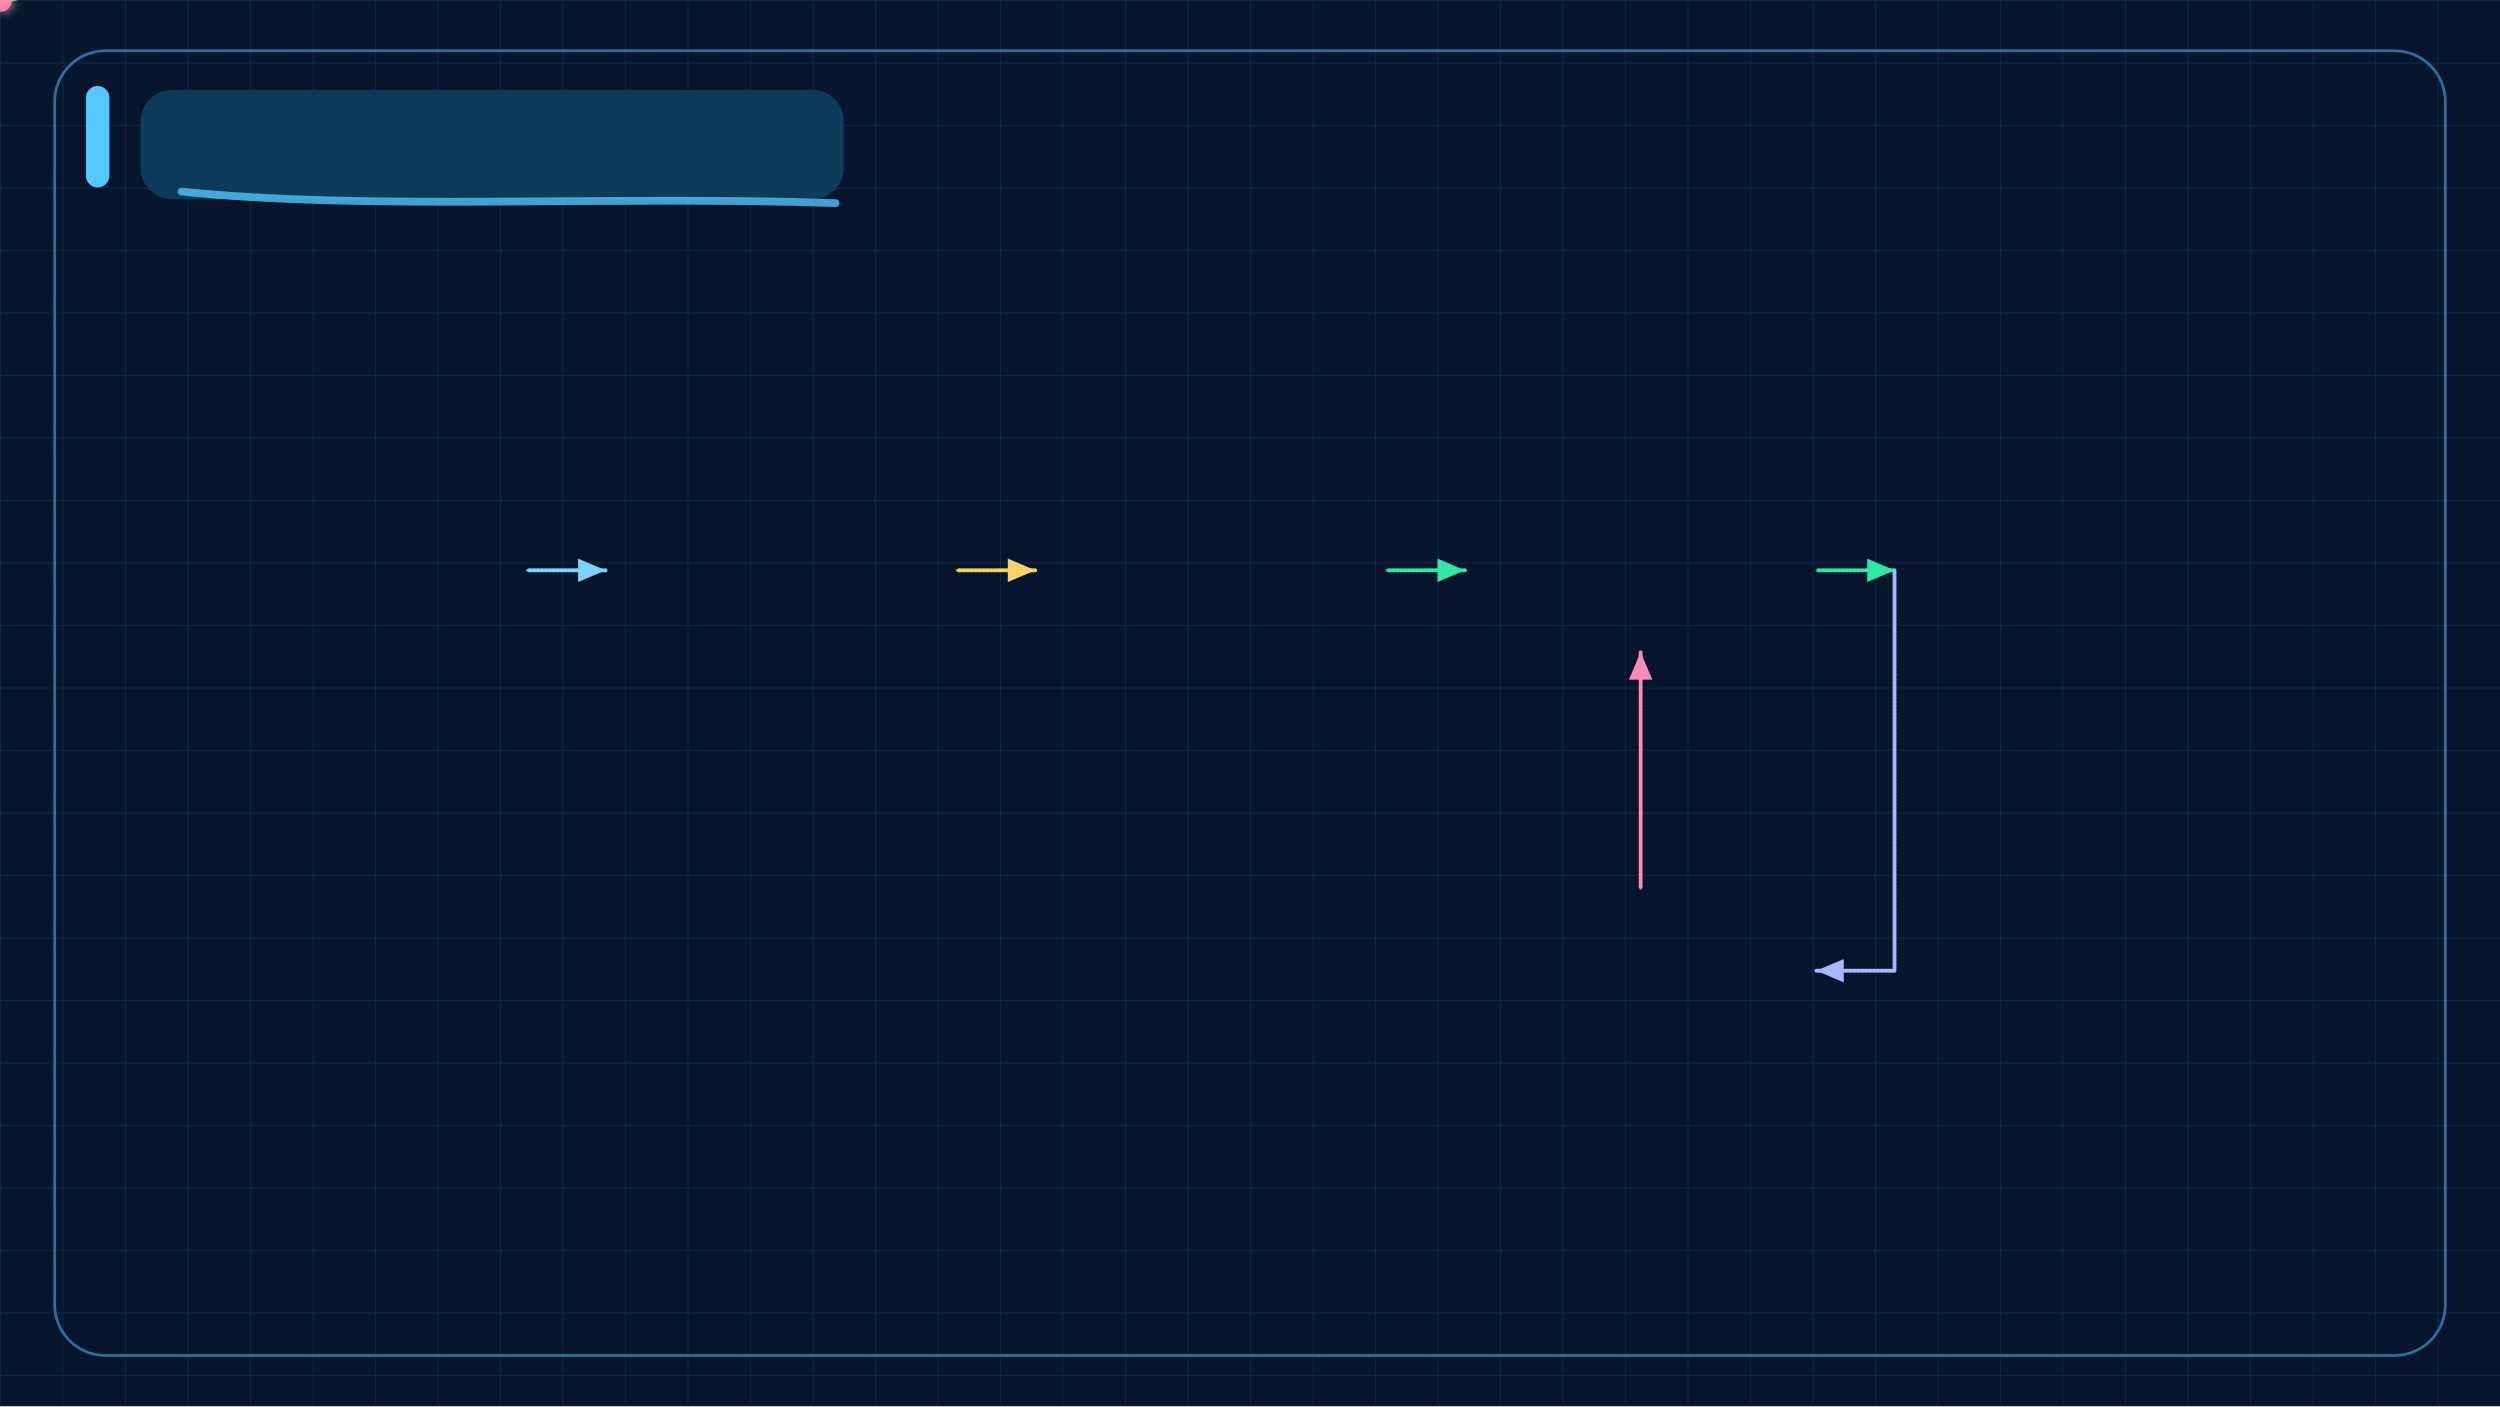
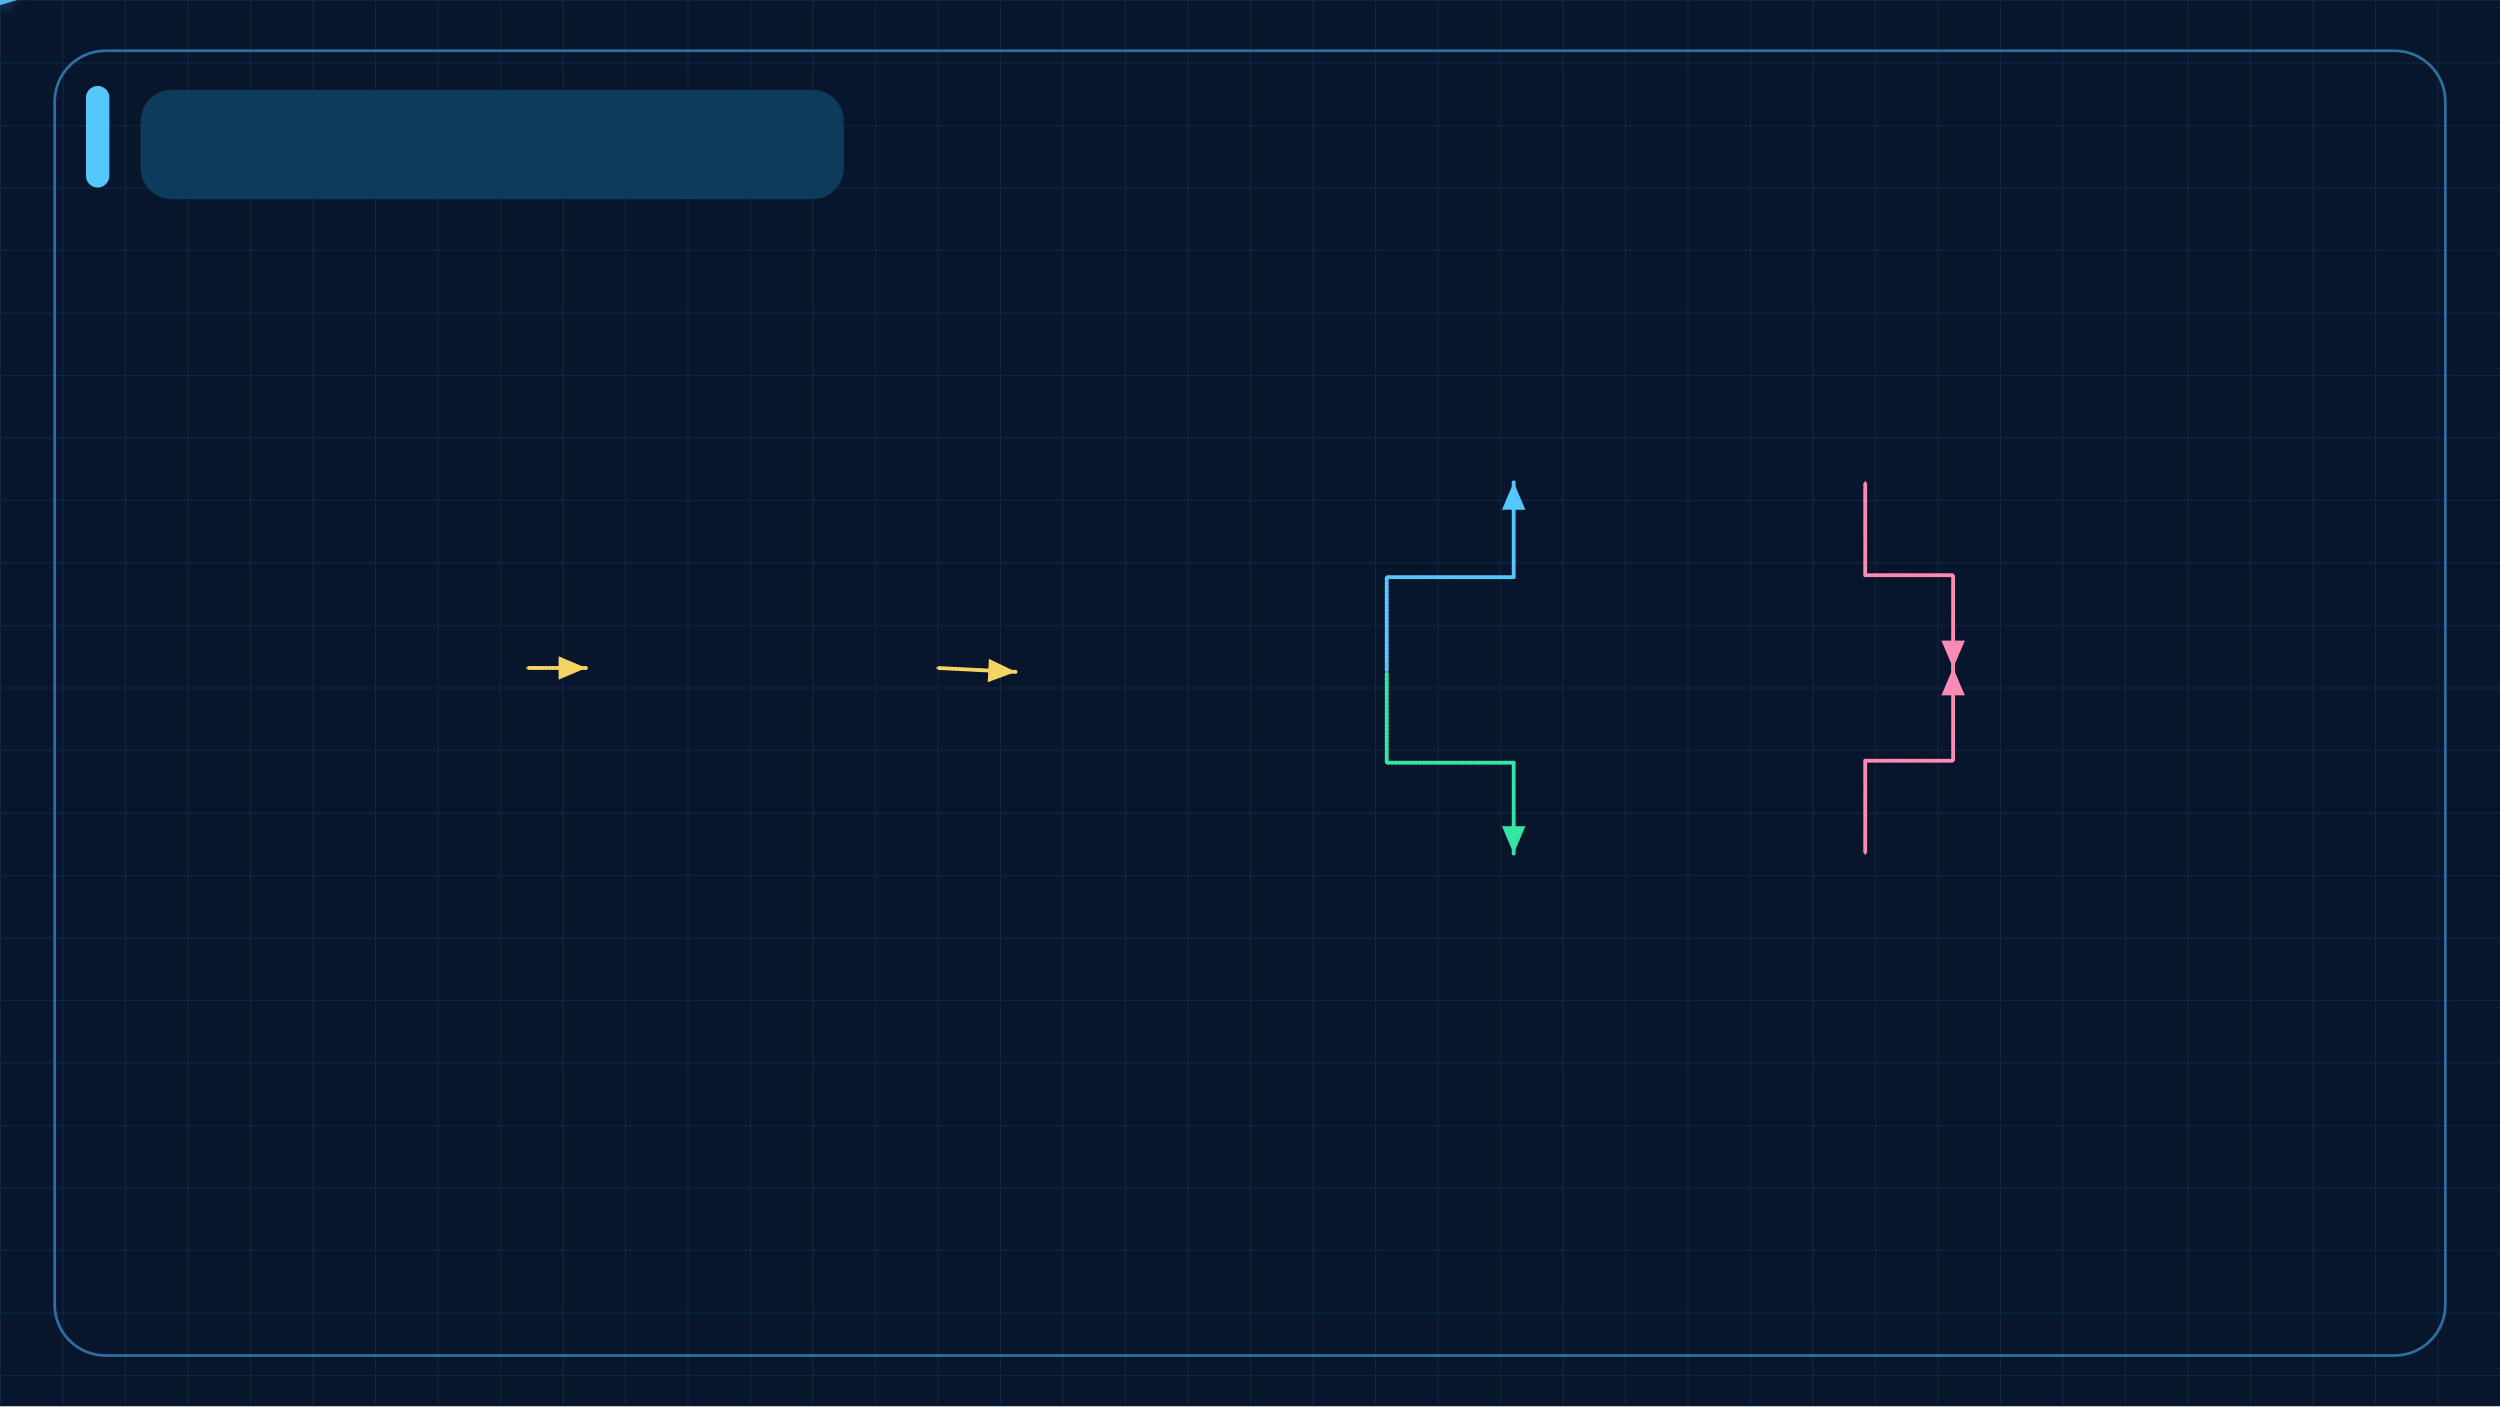
<svg xmlns="http://www.w3.org/2000/svg" width="1280" height="720" viewBox="0 0 1280 720" role="img" aria-labelledby="diagram-title diagram-desc" data-motion-profile="expressive" data-motion-sequence="step-stagger" data-motion-edge="dynamic-dash" data-motion-node="pop" data-motion-group="border-scan" data-motion-title="highlight-sweep" data-motion-reduced="subtle">
  <style>
  .title { font: 700 42px ui-sans-serif, system-ui, -apple-system, BlinkMacSystemFont, "Segoe UI", sans-serif; letter-spacing: 0; }
  .subtitle { font: 400 16px ui-sans-serif, system-ui, -apple-system, BlinkMacSystemFont, "Segoe UI", sans-serif; }
  .node-title { font: 700 18px ui-sans-serif, system-ui, -apple-system, BlinkMacSystemFont, "Segoe UI", sans-serif; }
  .node-caption { font: 400 13px ui-sans-serif, system-ui, -apple-system, BlinkMacSystemFont, "Segoe UI", sans-serif; opacity: 0.84; }
  .group-label { font: 700 14px ui-sans-serif, system-ui, -apple-system, BlinkMacSystemFont, "Segoe UI", sans-serif; text-transform: uppercase; letter-spacing: 0.08em; }
  .edge-label { font: 600 13px ui-sans-serif, system-ui, -apple-system, BlinkMacSystemFont, "Segoe UI", sans-serif; }
  .step-label { font: 700 12px ui-sans-serif, system-ui, -apple-system, BlinkMacSystemFont, "Segoe UI", sans-serif; }
  .edge-flow { stroke-linecap: round; }
  .edge-draw, .edge-base { stroke-linecap: round; stroke-linejoin: round; }
  .edge-particle { filter: url(#particle-glow); }
  .edge-arrow-particle { filter: url(#particle-glow); }
-   .semantic-icon { fill: none; vector-effect: non-scaling-stroke; }
+   .semantic-icon { vector-effect: non-scaling-stroke; }
+   .semantic-icon-breathe { transform-box: fill-box; transform-origin: center; animation: semanticIconBreathe 2.8s ease-in-out infinite; }
+   .icon-breathe-halo { pointer-events: none; filter: url(#particle-glow); }
  .node-glow, .node-burst { pointer-events: none; }
  #title-accent { transform-origin: 50px 70px; animation: titlePulse 4.8s ease-in-out infinite; }
  #title-highlight { transform-origin: 252px 74px; animation: titleSlide 5.6s ease-in-out infinite; }
  @keyframes titlePulse { 0%, 100% { opacity: 0.76; } 50% { opacity: 1; } }
  @keyframes titleSlide { 0%, 100% { transform: translateX(0); opacity: 0.9; } 50% { transform: translateX(8px); opacity: 1; } }
+   @keyframes semanticIconBreathe { 0%, 100% { transform: scale(0.96); opacity: 0.72; } 50% { transform: scale(1.08); opacity: 1; } }
  @media (prefers-reduced-motion: reduce) {
-     #title-accent, #title-highlight { animation: none; }
+     #title-accent, #title-highlight, .semantic-icon-breathe { animation: none; }
  }
</style>
  <rect width="100%" height="100%" fill="#07162c" />
  <defs>
    <filter id="soft-glow" x="-40%" y="-40%" width="180%" height="180%">
      <feGaussianBlur stdDeviation="5" result="blur" />
      <feMerge>
        <feMergeNode in="blur" />
        <feMergeNode in="SourceGraphic" />
      </feMerge>
    </filter>
    <filter id="particle-glow" x="-80%" y="-80%" width="260%" height="260%">
      <feGaussianBlur stdDeviation="2.6" result="blur" />
      <feMerge>
        <feMergeNode in="blur" />
        <feMergeNode in="SourceGraphic" />
      </feMerge>
    </filter>
    <pattern id="grid" width="32" height="32" patternUnits="userSpaceOnUse">
      <path d="M 32 0 L 0 0 0 32" fill="none" stroke="#12345c" stroke-width="1" />
    </pattern>
  </defs>
  <rect width="100%" height="100%" fill="url(#grid)" opacity="0.52" />
  <rect x="28" y="26" width="1224" height="668" rx="26" fill="none" stroke="#2f6f9f" stroke-width="1.4" opacity="1.00" />
  <rect id="title-accent" x="44" y="44" width="12" height="52" rx="6" fill="#55c7ff" />
  <rect id="title-highlight" x="72" y="46" width="360" height="56" rx="16" fill="#0d3b5c" />
-   <path class="title-handwrite" d="M 92 98 C 188 108, 310 100, 428 104" fill="none" stroke="#55c7ff" stroke-width="4" stroke-linecap="round" pathLength="1" stroke-dasharray="1" stroke-dashoffset="1" opacity="0.78">
-     <animate attributeName="stroke-dashoffset" values="1;0" dur="1.35s" begin="0.18s" fill="freeze" />
-     <animate attributeName="opacity" values="0;0.78;0.42" dur="2.40s" begin="0.18s" fill="freeze" />
-   </path>
  <rect class="title-sweep" x="72" y="46" width="0" height="56" rx="16" fill="#55c7ff" opacity="0.16">
    <animate attributeName="width" values="0;360;0" dur="3.20s" begin="0.34s" repeatCount="indefinite" />
    <animate attributeName="x" values="72;72;432" dur="3.20s" begin="0.34s" repeatCount="indefinite" />
  </rect>
  <text id="main-title" x="90" y="84" class="title" fill="#e6f7ff" opacity="0">
    <animate attributeName="opacity" values="0;1" dur="0.65s" begin="0.08s" fill="freeze" />
-   Cloud Deployment Blueprint
+   MCP Server Architecture
</text>
  <text x="74" y="126" class="subtitle" fill="#9cc7e8" opacity="0">
    <animate attributeName="opacity" values="0;1" dur="0.65s" begin="0.28s" fill="freeze" />
-   source code becomes a monitored service
+   client requests route through tools, resources, auth, and transport
</text>
-   <g id="group-build" class="group" opacity="0">
+   <g id="group-client-plane" class="group" opacity="0">
    <animate attributeName="opacity" values="0;1" dur="0.70s" begin="0.17s" fill="freeze" />
-     <rect x="60.0" y="185.0" width="690.0" height="190.0" rx="22" fill="#0b1d38" fill-opacity="0.34" stroke="#55c7ff" stroke-width="1.6" stroke-dasharray="9 8">
+     <rect x="60.0" y="225.0" width="450.0" height="195.0" rx="22" fill="#0b273c" fill-opacity="0.34" stroke="#7dd3fc" stroke-width="1.6" stroke-dasharray="9 8">
      <animate attributeName="stroke-dashoffset" values="0;-34" dur="5.60s" begin="0.17s" repeatCount="indefinite" />
    </rect>
-     <rect class="group-border-scan" x="60.0" y="185.0" width="690.0" height="190.0" rx="22" fill="none" stroke="#55c7ff" stroke-width="3.4" stroke-linecap="round" stroke-dasharray="105.6 616.0" opacity="0.72" filter="url(#soft-glow)">
-       <animate attributeName="stroke-dashoffset" values="0;-1760.0" dur="7.15s" begin="0.27s" repeatCount="indefinite" />
-     </rect>
-     <text x="78.0" y="215.0" class="group-label" fill="#9cc7e8">Build Plane</text>
-   </g>
-   <g id="group-run" class="group" opacity="0">
+     <rect class="group-border-scan" x="60.0" y="225.0" width="450.0" height="195.0" rx="22" fill="none" stroke="#7dd3fc" stroke-width="3.4" stroke-linecap="round" stroke-dasharray="80.0 451.5" opacity="0.72" filter="url(#soft-glow)">
+       <animate attributeName="stroke-dashoffset" values="0;-1290.0" dur="7.15s" begin="0.27s" repeatCount="indefinite" />
+     </rect>
+     <text x="78.0" y="255.0" class="group-label" fill="#9cc7e8">Client Plane</text>
+   </g>
+   <g id="group-server-plane" class="group" opacity="0">
    <animate attributeName="opacity" values="0;1" dur="0.70s" begin="0.29s" fill="freeze" />
-     <rect x="720.0" y="185.0" width="420.0" height="380.0" rx="22" fill="#101b45" fill-opacity="0.34" stroke="#a7b8ff" stroke-width="1.6" stroke-dasharray="9 8">
+     <rect x="490.0" y="140.0" width="655.0" height="365.0" rx="22" fill="#101b45" fill-opacity="0.34" stroke="#a7b8ff" stroke-width="1.6" stroke-dasharray="9 8">
      <animate attributeName="stroke-dashoffset" values="0;-34" dur="6.00s" begin="0.29s" repeatCount="indefinite" />
    </rect>
-     <rect class="group-border-scan" x="720.0" y="185.0" width="420.0" height="380.0" rx="22" fill="none" stroke="#a7b8ff" stroke-width="3.4" stroke-linecap="round" stroke-dasharray="96.0 560.0" opacity="0.72" filter="url(#soft-glow)">
-       <animate attributeName="stroke-dashoffset" values="0;-1600.0" dur="7.50s" begin="0.39s" repeatCount="indefinite" />
-     </rect>
-     <text x="738.0" y="215.0" class="group-label" fill="#9cc7e8">Runtime Plane</text>
+     <rect class="group-border-scan" x="490.0" y="140.0" width="655.0" height="365.0" rx="22" fill="none" stroke="#a7b8ff" stroke-width="3.4" stroke-linecap="round" stroke-dasharray="122.4 714.0" opacity="0.72" filter="url(#soft-glow)">
+       <animate attributeName="stroke-dashoffset" values="0;-2040.0" dur="7.50s" begin="0.39s" repeatCount="indefinite" />
+     </rect>
+     <text x="508.0" y="170.0" class="group-label" fill="#9cc7e8">Server Plane</text>
  </g>
  <defs>
    <marker id="arrow-1" markerWidth="10" markerHeight="10" refX="7" refY="3" orient="auto" markerUnits="strokeWidth">
-       <path d="M 0 0 L 7 3 L 0 6 z" fill="#7dd3fc" />
-     </marker>
-   </defs>
-   <g class="edge" data-role="source">
-     <path class="edge-base" d="M 270.0 292.0 L 310.0 292.0" fill="none" stroke="#7dd3fc" stroke-width="1.3" opacity="0.24" marker-end="url(#arrow-1)" />
-     <path class="edge-draw" d="M 270.0 292.0 L 310.0 292.0" fill="none" stroke="#7dd3fc" stroke-width="2.0" pathLength="1" stroke-dasharray="1" stroke-dashoffset="1" marker-end="url(#arrow-1)">
+       <path d="M 0 0 L 7 3 L 0 6 z" fill="#f6d365" />
+     </marker>
+   </defs>
+   <g class="edge" data-role="actor">
+     <path class="edge-base" d="M 270.0 342.0 L 300.0 342.0" fill="none" stroke="#f6d365" stroke-width="1.3" opacity="0.24" marker-end="url(#arrow-1)" />
+     <path class="edge-draw" d="M 270.0 342.0 L 300.0 342.0" fill="none" stroke="#f6d365" stroke-width="2.0" pathLength="1" stroke-dasharray="1" stroke-dashoffset="1" marker-end="url(#arrow-1)">
      <animate attributeName="stroke-dashoffset" values="1;0" dur="0.90s" begin="0.47s" fill="freeze" />
    </path>
-     <path class="edge-flow edge-flow-dynamic-dash" d="M 270.0 292.0 L 310.0 292.0" fill="none" stroke="#7dd3fc" stroke-width="1.4" stroke-dasharray="8 12" opacity="0.55">
+     <path class="edge-flow edge-flow-dynamic-dash" d="M 270.0 342.0 L 300.0 342.0" fill="none" stroke="#f6d365" stroke-width="1.4" stroke-dasharray="8 12" opacity="0.55">
      <animate attributeName="stroke-dashoffset" values="0;-54" dur="3.31s" begin="0.67s" repeatCount="indefinite" />
-       <animate attributeName="opacity" values="0.25;0.55;0.25" dur="3.31s" begin="0.67s" repeatCount="indefinite" />
-     </path>
-     <text x="290.0" y="278.0" class="edge-label" fill="#9cc7e8" opacity="0">
+       <animate attributeName="opacity" values="0.39;0.55;0.39" dur="3.31s" begin="0.67s" repeatCount="indefinite" />
+     </path>
+     <text x="285.0" y="328.0" class="edge-label" fill="#9cc7e8" opacity="0">
      <animate attributeName="opacity" values="0;1" dur="0.45s" begin="0.61s" fill="freeze" />
-     commit
+     request
  </text>
  </g>
  <defs>
    <marker id="arrow-2" markerWidth="10" markerHeight="10" refX="7" refY="3" orient="auto" markerUnits="strokeWidth">
      <path d="M 0 0 L 7 3 L 0 6 z" fill="#f6d365" />
    </marker>
  </defs>
  <g class="edge" data-role="tool">
-     <path class="edge-base" d="M 490.0 292.0 L 530.0 292.0" fill="none" stroke="#f6d365" stroke-width="1.3" opacity="0.24" marker-end="url(#arrow-2)" />
-     <path class="edge-draw" d="M 490.0 292.0 L 530.0 292.0" fill="none" stroke="#f6d365" stroke-width="2.0" pathLength="1" stroke-dasharray="1" stroke-dashoffset="1" marker-end="url(#arrow-2)">
+     <path class="edge-base" d="M 480.0 342.0 L 520.0 344.0" fill="none" stroke="#f6d365" stroke-width="1.3" opacity="0.24" marker-end="url(#arrow-2)" />
+     <path class="edge-draw" d="M 480.0 342.0 L 520.0 344.0" fill="none" stroke="#f6d365" stroke-width="2.0" pathLength="1" stroke-dasharray="1" stroke-dashoffset="1" marker-end="url(#arrow-2)">
      <animate attributeName="stroke-dashoffset" values="1;0" dur="0.90s" begin="0.59s" fill="freeze" />
    </path>
-     <path class="edge-flow edge-flow-dynamic-dash" d="M 490.0 292.0 L 530.0 292.0" fill="none" stroke="#f6d365" stroke-width="1.4" stroke-dasharray="8 12" opacity="0.55">
+     <path class="edge-flow edge-flow-dynamic-dash" d="M 480.0 342.0 L 520.0 344.0" fill="none" stroke="#f6d365" stroke-width="1.4" stroke-dasharray="8 12" opacity="0.55">
      <animate attributeName="stroke-dashoffset" values="0;-54" dur="3.31s" begin="0.79s" repeatCount="indefinite" />
-       <animate attributeName="opacity" values="0.25;0.55;0.25" dur="3.31s" begin="0.79s" repeatCount="indefinite" />
-     </path>
-     <text x="510.0" y="278.0" class="edge-label" fill="#9cc7e8" opacity="0">
+       <animate attributeName="opacity" values="0.39;0.55;0.39" dur="3.31s" begin="0.79s" repeatCount="indefinite" />
+     </path>
+     <text x="500.0" y="329.0" class="edge-label" fill="#9cc7e8" opacity="0">
      <animate attributeName="opacity" values="0;1" dur="0.45s" begin="0.73s" fill="freeze" />
-     package
+     message
  </text>
  </g>
  <defs>
    <marker id="arrow-3" markerWidth="10" markerHeight="10" refX="7" refY="3" orient="auto" markerUnits="strokeWidth">
-       <path d="M 0 0 L 7 3 L 0 6 z" fill="#33e6a6" />
-     </marker>
-   </defs>
-   <g class="edge" data-role="memory">
-     <path class="edge-base" d="M 710.0 292.0 L 750.0 292.0" fill="none" stroke="#33e6a6" stroke-width="1.3" opacity="0.24" marker-end="url(#arrow-3)" />
-     <path class="edge-draw" d="M 710.0 292.0 L 750.0 292.0" fill="none" stroke="#33e6a6" stroke-width="2.0" pathLength="1" stroke-dasharray="1" stroke-dashoffset="1" marker-end="url(#arrow-3)">
+       <path d="M 0 0 L 7 3 L 0 6 z" fill="#55c7ff" />
+     </marker>
+   </defs>
+   <g class="edge" data-role="process">
+     <path class="edge-base" d="M 710.0 344.0 L 710.0 295.5 L 775.0 295.5 L 775.0 247.0" fill="none" stroke="#55c7ff" stroke-width="1.3" opacity="0.24" marker-end="url(#arrow-3)" />
+     <path class="edge-draw" d="M 710.0 344.0 L 710.0 295.5 L 775.0 295.5 L 775.0 247.0" fill="none" stroke="#55c7ff" stroke-width="2.0" pathLength="1" stroke-dasharray="1" stroke-dashoffset="1" marker-end="url(#arrow-3)">
      <animate attributeName="stroke-dashoffset" values="1;0" dur="0.90s" begin="0.71s" fill="freeze" />
    </path>
-     <path class="edge-flow edge-flow-dynamic-dash" d="M 710.0 292.0 L 750.0 292.0" fill="none" stroke="#33e6a6" stroke-width="1.4" stroke-dasharray="8 12" opacity="0.55">
-       <animate attributeName="stroke-dashoffset" values="0;-54" dur="3.31s" begin="0.91s" repeatCount="indefinite" />
-       <animate attributeName="opacity" values="0.25;0.55;0.25" dur="3.31s" begin="0.91s" repeatCount="indefinite" />
-     </path>
-     <text x="730.0" y="278.0" class="edge-label" fill="#9cc7e8" opacity="0">
+     <path class="edge-particle edge-arrow-particle" d="M -8.8 -5.3 L 8.8 0 L -8.8 5.3 Z" fill="#55c7ff" opacity="0.92">
+       <animateMotion dur="4.60s" repeatCount="indefinite" path="M 710.0 344.0 L 710.0 295.5 L 775.0 295.5 L 775.0 247.0" begin="0.96s" rotate="auto" />
+       <animate attributeName="opacity" values="0;0.92;0" dur="4.60s" begin="0.96s" repeatCount="indefinite" />
+     </path>
+     <text x="742.5" y="281.5" class="edge-label" fill="#9cc7e8" opacity="0">
      <animate attributeName="opacity" values="0;1" dur="0.45s" begin="0.85s" fill="freeze" />
-     promote
+     invoke
  </text>
  </g>
  <defs>
    <marker id="arrow-4" markerWidth="10" markerHeight="10" refX="7" refY="3" orient="auto" markerUnits="strokeWidth">
      <path d="M 0 0 L 7 3 L 0 6 z" fill="#33e6a6" />
    </marker>
  </defs>
-   <g class="edge" data-role="output">
-     <path class="edge-base" d="M 930.0 292.0 L 970.0 292.0" fill="none" stroke="#33e6a6" stroke-width="1.3" opacity="0.24" marker-end="url(#arrow-4)" />
-     <path class="edge-draw" d="M 930.0 292.0 L 970.0 292.0" fill="none" stroke="#33e6a6" stroke-width="2.0" pathLength="1" stroke-dasharray="1" stroke-dashoffset="1" marker-end="url(#arrow-4)">
+   <g class="edge" data-role="memory">
+     <path class="edge-base" d="M 710.0 344.0 L 710.0 390.5 L 775.0 390.5 L 775.0 437.0" fill="none" stroke="#33e6a6" stroke-width="1.3" opacity="0.24" marker-end="url(#arrow-4)" />
+     <path class="edge-draw" d="M 710.0 344.0 L 710.0 390.5 L 775.0 390.5 L 775.0 437.0" fill="none" stroke="#33e6a6" stroke-width="2.0" pathLength="1" stroke-dasharray="1" stroke-dashoffset="1" marker-end="url(#arrow-4)">
      <animate attributeName="stroke-dashoffset" values="1;0" dur="0.90s" begin="0.83s" fill="freeze" />
    </path>
-     <path class="edge-particle edge-arrow-particle" d="M -8.8 -5.3 L 8.8 0 L -8.8 5.3 Z" fill="#33e6a6" opacity="0.92">
-       <animateMotion dur="4.60s" repeatCount="indefinite" path="M 930.0 292.0 L 970.0 292.0" begin="1.28s" rotate="auto" />
-       <animate attributeName="opacity" values="0;0.92;0" dur="4.60s" begin="1.28s" repeatCount="indefinite" />
-     </path>
-     <path class="edge-particle edge-arrow-particle" d="M -8.8 -5.3 L 8.8 0 L -8.8 5.3 Z" fill="#33e6a6" opacity="0.74">
-       <animateMotion dur="4.60s" repeatCount="indefinite" path="M 930.0 292.0 L 970.0 292.0" begin="2.81s" rotate="auto" />
-       <animate attributeName="opacity" values="0;0.74;0" dur="4.60s" begin="2.81s" repeatCount="indefinite" />
-     </path>
-     <path class="edge-particle edge-arrow-particle" d="M -8.8 -5.3 L 8.8 0 L -8.8 5.3 Z" fill="#33e6a6" opacity="0.56">
-       <animateMotion dur="4.60s" repeatCount="indefinite" path="M 930.0 292.0 L 970.0 292.0" begin="4.35s" rotate="auto" />
-       <animate attributeName="opacity" values="0;0.56;0" dur="4.60s" begin="4.35s" repeatCount="indefinite" />
-     </path>
-     <text x="950.0" y="278.0" class="edge-label" fill="#9cc7e8" opacity="0">
+     <path class="edge-flow edge-flow-dynamic-dash" d="M 710.0 344.0 L 710.0 390.5 L 775.0 390.5 L 775.0 437.0" fill="none" stroke="#33e6a6" stroke-width="1.4" stroke-dasharray="8 12" opacity="0.55">
+       <animate attributeName="stroke-dashoffset" values="0;-54" dur="3.31s" begin="1.03s" repeatCount="indefinite" />
+       <animate attributeName="opacity" values="0.39;0.55;0.39" dur="3.31s" begin="1.03s" repeatCount="indefinite" />
+     </path>
+     <text x="742.5" y="376.5" class="edge-label" fill="#9cc7e8" opacity="0">
      <animate attributeName="opacity" values="0;1" dur="0.45s" begin="0.97s" fill="freeze" />
-     ship
+     read
  </text>
  </g>
  <defs>
    <marker id="arrow-5" markerWidth="10" markerHeight="10" refX="7" refY="3" orient="auto" markerUnits="strokeWidth">
-       <path d="M 0 0 L 7 3 L 0 6 z" fill="#a7b8ff" />
-     </marker>
-   </defs>
-   <g class="edge" data-role="agent">
-     <path class="edge-base" d="M 970.0 292.0 L 970.0 497.0 L 930.0 497.0" fill="none" stroke="#a7b8ff" stroke-width="1.3" opacity="0.24" marker-end="url(#arrow-5)" />
-     <path class="edge-draw" d="M 970.0 292.0 L 970.0 497.0 L 930.0 497.0" fill="none" stroke="#a7b8ff" stroke-width="2.0" pathLength="1" stroke-dasharray="1" stroke-dashoffset="1" marker-end="url(#arrow-5)">
+       <path d="M 0 0 L 7 3 L 0 6 z" fill="#ff8ab3" />
+     </marker>
+   </defs>
+   <g class="edge" data-role="risk">
+     <path class="edge-base" d="M 955.0 247.0 L 955.0 294.5 L 1000.0 294.5 L 1000.0 342.0" fill="none" stroke="#ff8ab3" stroke-width="1.3" opacity="0.24" marker-end="url(#arrow-5)" />
+     <path class="edge-draw" d="M 955.0 247.0 L 955.0 294.5 L 1000.0 294.5 L 1000.0 342.0" fill="none" stroke="#ff8ab3" stroke-width="2.0" pathLength="1" stroke-dasharray="1" stroke-dashoffset="1" marker-end="url(#arrow-5)">
      <animate attributeName="stroke-dashoffset" values="1;0" dur="0.90s" begin="0.95s" fill="freeze" />
    </path>
-     <path class="edge-flow edge-flow-dynamic-dash" d="M 970.0 292.0 L 970.0 497.0 L 930.0 497.0" fill="none" stroke="#a7b8ff" stroke-width="1.4" stroke-dasharray="8 12" opacity="0.55">
+     <path class="edge-flow edge-flow-dynamic-dash" d="M 955.0 247.0 L 955.0 294.5 L 1000.0 294.5 L 1000.0 342.0" fill="none" stroke="#ff8ab3" stroke-width="1.4" stroke-dasharray="8 12" opacity="0.55">
      <animate attributeName="stroke-dashoffset" values="0;-54" dur="3.31s" begin="1.15s" repeatCount="indefinite" />
-       <animate attributeName="opacity" values="0.25;0.55;0.25" dur="3.31s" begin="1.15s" repeatCount="indefinite" />
-     </path>
-     <text x="950.0" y="380.5" class="edge-label" fill="#9cc7e8" opacity="0">
+       <animate attributeName="opacity" values="0.39;0.55;0.39" dur="3.31s" begin="1.15s" repeatCount="indefinite" />
+     </path>
+     <text x="977.5" y="280.5" class="edge-label" fill="#9cc7e8" opacity="0">
      <animate attributeName="opacity" values="0;1" dur="0.45s" begin="1.09s" fill="freeze" />
-     metrics
+     guard
  </text>
  </g>
  <defs>
    <marker id="arrow-6" markerWidth="10" markerHeight="10" refX="7" refY="3" orient="auto" markerUnits="strokeWidth">
      <path d="M 0 0 L 7 3 L 0 6 z" fill="#ff8ab3" />
    </marker>
  </defs>
  <g class="edge" data-role="risk">
-     <path class="edge-base" d="M 840.0 455.0 L 840.0 334.0" fill="none" stroke="#ff8ab3" stroke-width="1.3" opacity="0.24" marker-end="url(#arrow-6)" />
-     <path class="edge-draw" d="M 840.0 455.0 L 840.0 334.0" fill="none" stroke="#ff8ab3" stroke-width="2.0" pathLength="1" stroke-dasharray="1" stroke-dashoffset="1" marker-end="url(#arrow-6)">
+     <path class="edge-base" d="M 955.0 437.0 L 955.0 389.5 L 1000.0 389.5 L 1000.0 342.0" fill="none" stroke="#ff8ab3" stroke-width="1.3" opacity="0.24" marker-end="url(#arrow-6)" />
+     <path class="edge-draw" d="M 955.0 437.0 L 955.0 389.5 L 1000.0 389.5 L 1000.0 342.0" fill="none" stroke="#ff8ab3" stroke-width="2.0" pathLength="1" stroke-dasharray="1" stroke-dashoffset="1" marker-end="url(#arrow-6)">
      <animate attributeName="stroke-dashoffset" values="1;0" dur="0.90s" begin="1.07s" fill="freeze" />
    </path>
-     <path class="edge-flow edge-flow-ghost-flow" d="M 840.0 455.0 L 840.0 334.0" fill="none" stroke="#ff8ab3" stroke-width="1.4" stroke-dasharray="2 18" opacity="0.38">
+     <path class="edge-flow edge-flow-dynamic-dash" d="M 955.0 437.0 L 955.0 389.5 L 1000.0 389.5 L 1000.0 342.0" fill="none" stroke="#ff8ab3" stroke-width="1.4" stroke-dasharray="8 12" opacity="0.55">
      <animate attributeName="stroke-dashoffset" values="0;-54" dur="3.31s" begin="1.27s" repeatCount="indefinite" />
-       <animate attributeName="opacity" values="0.17;0.38;0.17" dur="3.31s" begin="1.27s" repeatCount="indefinite" />
-     </path>
-     <circle class="edge-particle" r="6.1" fill="#ff8ab3" opacity="0.92">
-       <animateMotion dur="4.60s" repeatCount="indefinite" path="M 840.0 455.0 L 840.0 334.0" begin="1.92s" />
-       <animate attributeName="opacity" values="0;0.92;0" dur="4.60s" begin="1.92s" repeatCount="indefinite" />
-     </circle>
-     <circle class="edge-particle" r="3.9" fill="#ff8ab3" opacity="0.74">
-       <animateMotion dur="4.60s" repeatCount="indefinite" path="M 840.0 455.0 L 840.0 334.0" begin="3.45s" />
-       <animate attributeName="opacity" values="0;0.74;0" dur="4.60s" begin="3.45s" repeatCount="indefinite" />
-     </circle>
-     <circle class="edge-particle" r="2.6" fill="#ff8ab3" opacity="0.56">
-       <animateMotion dur="4.60s" repeatCount="indefinite" path="M 840.0 455.0 L 840.0 334.0" begin="4.99s" />
-       <animate attributeName="opacity" values="0;0.56;0" dur="4.60s" begin="4.99s" repeatCount="indefinite" />
-     </circle>
-     <circle class="edge-particle" r="2.0" fill="#ff8ab3" opacity="0.38">
-       <animateMotion dur="4.60s" repeatCount="indefinite" path="M 840.0 455.0 L 840.0 334.0" begin="6.52s" />
-       <animate attributeName="opacity" values="0;0.38;0" dur="4.60s" begin="6.52s" repeatCount="indefinite" />
-     </circle>
-     <text x="840.0" y="380.5" class="edge-label" fill="#9cc7e8" opacity="0">
+       <animate attributeName="opacity" values="0.39;0.55;0.39" dur="3.31s" begin="1.27s" repeatCount="indefinite" />
+     </path>
+     <text x="977.5" y="375.5" class="edge-label" fill="#9cc7e8" opacity="0">
      <animate attributeName="opacity" values="0;1" dur="0.45s" begin="1.21s" fill="freeze" />
-     rollback
-   </text>
-   </g>
-   <g id="node-repo" class="node motion-node" data-role="source" opacity="0">
+     scope
+   </text>
+   </g>
+   <g id="node-client" class="node motion-node" data-role="actor" opacity="0">
    <animate attributeName="opacity" values="0;1" dur="0.55s" begin="0.25s" fill="freeze" />
    <animateTransform attributeName="transform" type="translate" values="0 8.8;0 -4.4;0 0;0 -3.3;0 0;0 2.3;0 0" dur="5.85s" begin="0.95s" repeatCount="indefinite" additive="sum" />
-     <rect class="node-glow" x="86.0" y="246.0" width="188.0" height="92.0" rx="12.0" fill="none" stroke="#7dd3fc" stroke-width="1.2" opacity="0.12" filter="url(#soft-glow)">
+     <rect class="node-glow" x="86.0" y="296.0" width="188.0" height="92.0" rx="12.0" fill="none" stroke="#f6d365" stroke-width="1.2" opacity="0.12" filter="url(#soft-glow)">
      <animate attributeName="opacity" values="0.08;0.26;0.08" dur="4.25s" begin="0.45s" repeatCount="indefinite" />
      <animate attributeName="stroke-width" values="1.0;2.5;1.0" dur="4.25s" begin="0.45s" repeatCount="indefinite" />
    </rect>
-     <rect x="90.0" y="250.0" width="180.0" height="84.0" rx="8.0" fill="#0b273c" stroke="#7dd3fc" stroke-width="1.8" />
-     <g class="semantic-icon-wrap" opacity="0.94">
-       <path d="M 112.6 283.8 H 125.9 L 129.6 278.7 H 146.6 V 305.9 H 112.6 Z" class="semantic-icon semantic-icon-folder" stroke="#7dd3fc" stroke-width="3" stroke-linecap="round" stroke-linejoin="round" fill="#0b273c" />
-     </g>
-     <text x="206.4" y="278.0" text-anchor="middle" fill="#e6f7ff">
-       <tspan x="206.4" dy="18" class="node-title">Repo</tspan>
-       <tspan x="206.4" dy="17" class="node-caption">source</tspan>
-     </text>
-   </g>
-   <g id="node-ci" class="node motion-node" data-role="tool" opacity="0">
+     <rect x="90.0" y="300.0" width="180.0" height="84.0" rx="8.0" fill="#10243a" stroke="#f6d365" stroke-width="1.8" />
+     <g id="icon-client-root" class="semantic-icon-wrap semantic-icon-root semantic-icon-agent" data-icon="agent" data-node-id="client" opacity="0.94">
+       <path id="icon-client-shell" class="semantic-icon semantic-icon-agent icon-agent-shell" d="M 129.6 325.3            L 142.2 332.8            V 349.8            L 129.6 357.6            L 117.0 349.8            V 332.8            Z" fill="#434a43" stroke="#f6d365" stroke-width="2.8" stroke-linecap="round" stroke-linejoin="round" opacity="0.92" />
+       <path class="semantic-icon semantic-icon-agent icon-agent-circuit" d="M 129.6 332.1 V 348.1            M 123.1 338.3 H 127.9            M 131.3 341.7 H 136.7            M 125.2 347.4 H 133.3" fill="none" stroke="#f6d365" stroke-width="2.0" stroke-linecap="round" stroke-linejoin="round" opacity="0.50" />
+       <circle id="icon-client-core" class="icon-runtime-part icon-agent-core" cx="129.6" cy="341.7" r="3.0" fill="#f6d365" stroke="#434a43" stroke-width="1.5" opacity="0.78" />
+       <circle id="icon-client-thought-1" class="icon-runtime-part icon-agent-thought" cx="123.5" cy="334.5" r="2.0" fill="#f6d365" opacity="0.46" />
+       <circle id="icon-client-thought-2" class="icon-runtime-part icon-agent-thought" cx="135.7" cy="336.6" r="1.9" fill="#f6d365" opacity="0.38" />
+       <circle id="icon-client-thought-3" class="icon-runtime-part icon-agent-thought" cx="126.5" cy="348.1" r="1.8" fill="#f6d365" opacity="0.42" />
+       <path id="icon-client-decision-token" class="icon-runtime-part icon-agent-decision-token" d="M 137.8 337.2            L 140.2 339.6            L 137.8 342.0            L 135.4 339.6            Z" fill="#f6d365" stroke="#434a43" stroke-width="1.2" opacity="0" />
+     </g>
+     <text x="206.4" y="328.0" text-anchor="middle" fill="#e6f7ff">
+       <tspan x="206.4" dy="18" class="node-title">Client</tspan>
+       <tspan x="206.4" dy="17" class="node-caption">LLM host</tspan>
+     </text>
+   </g>
+   <g id="node-transport" class="node motion-node" data-role="tool" opacity="0">
    <animate attributeName="opacity" values="0;1" dur="0.55s" begin="0.37s" fill="freeze" />
    <animateTransform attributeName="transform" type="translate" values="0 8.8;0 -4.4;0 0;0 -3.3;0 0;0 2.3;0 0" dur="6.30s" begin="1.07s" repeatCount="indefinite" additive="sum" />
-     <rect class="node-glow" x="306.0" y="246.0" width="188.0" height="92.0" rx="12.0" fill="none" stroke="#f6d365" stroke-width="1.2" opacity="0.12" filter="url(#soft-glow)">
+     <rect class="node-glow" x="296.0" y="296.0" width="188.0" height="92.0" rx="12.0" fill="none" stroke="#f6d365" stroke-width="1.2" opacity="0.12" filter="url(#soft-glow)">
      <animate attributeName="opacity" values="0.08;0.26;0.08" dur="4.60s" begin="0.57s" repeatCount="indefinite" />
      <animate attributeName="stroke-width" values="1.0;2.5;1.0" dur="4.60s" begin="0.57s" repeatCount="indefinite" />
    </rect>
-     <rect x="310.0" y="250.0" width="180.0" height="84.0" rx="8.0" fill="#1f2835" stroke="#f6d365" stroke-width="1.8" />
-     <g class="semantic-icon-wrap" opacity="0.94">
-       <path d="M 332.6 280.4 L 343.8 292.0 L 332.6 303.6" class="semantic-icon semantic-icon-api" stroke="#f6d365" stroke-width="3" stroke-linecap="round" stroke-linejoin="round" />
-       <path d="M 366.6 280.4 L 355.4 292.0 L 366.6 303.6" class="semantic-icon semantic-icon-api" stroke="#f6d365" stroke-width="3" stroke-linecap="round" stroke-linejoin="round" />
-       <path d="M 348.2 305.9 L 353.0 278.1" class="semantic-icon semantic-icon-api" stroke="#f6d365" stroke-width="3" stroke-linecap="round" stroke-linejoin="round" />
-     </g>
-     <text x="426.4" y="278.0" text-anchor="middle" fill="#e6f7ff">
-       <tspan x="426.4" dy="18" class="node-title">CI</tspan>
-       <tspan x="426.4" dy="17" class="node-caption">build</tspan>
-     </text>
-   </g>
-   <g id="node-artifact" class="node motion-node" data-role="memory" opacity="0">
+     <rect x="300.0" y="300.0" width="180.0" height="84.0" rx="8.0" fill="#1f2835" stroke="#f6d365" stroke-width="1.8" />
+     <g id="icon-transport-root" class="semantic-icon-wrap semantic-icon-root semantic-icon-api" data-icon="api" data-node-id="transport" opacity="0.94">
+       <rect id="icon-transport-left-endpoint" x="323.3" y="334.2" width="5.1" height="15.6" rx="2.5" fill="#4e4e40" stroke="#f6d365" stroke-width="2.7" />
+       <rect id="icon-transport-right-endpoint" x="350.8" y="334.2" width="5.1" height="15.6" rx="2.5" fill="#4e4e40" stroke="#f6d365" stroke-width="2.7" />
+       <path d="M 331.1 342.0 H 348.1" class="semantic-icon semantic-icon-api" fill="none" stroke="#f6d365" stroke-width="3" stroke-linecap="round" stroke-linejoin="round" opacity="0.62" />
+       <path d="M 336.9 338.6 L 340.6 342.0 L 336.9 345.4            M 343.3 345.4 L 339.6 342.0 L 343.3 338.6" fill="none" stroke="#f6d365" stroke-width="2.2" stroke-linecap="round" stroke-linejoin="round" opacity="0.86" />
+       <circle id="icon-transport-request-token" class="icon-runtime-part" cx="332.1" cy="342.0" r="2.9" fill="#f6d365" opacity="0" />
+       <circle id="icon-transport-response-token" class="icon-runtime-part" cx="347.1" cy="342.0" r="2.4" fill="#f6d365" opacity="0" />
+       <circle id="icon-transport-target-ring" class="icon-runtime-part" cx="347.4" cy="342.0" r="3.7" fill="none" stroke="#f6d365" stroke-width="2" opacity="0" />
+       <text id="icon-transport-status" class="icon-runtime-part" x="339.6" y="345.4" text-anchor="middle" fill="#f6d365" stroke="none" font-size="8.0" font-weight="700" opacity="0">200</text>
+     </g>
+     <text x="416.4" y="328.0" text-anchor="middle" fill="#e6f7ff">
+       <tspan x="416.4" dy="18" class="node-title">Transport</tspan>
+       <tspan x="416.4" dy="17" class="node-caption">stdio /</tspan>
+       <tspan x="416.4" dy="17" class="node-caption">http</tspan>
+     </text>
+   </g>
+   <g id="node-server" class="node motion-node" data-role="agent" opacity="0">
    <animate attributeName="opacity" values="0;1" dur="0.55s" begin="0.49s" fill="freeze" />
    <animateTransform attributeName="transform" type="translate" values="0 8.8;0 -4.4;0 0;0 -3.3;0 0;0 2.3;0 0" dur="5.40s" begin="1.19s" repeatCount="indefinite" additive="sum" />
-     <rect class="node-glow" x="526.0" y="246.0" width="188.0" height="92.0" rx="12.0" fill="none" stroke="#33e6a6" stroke-width="1.2" opacity="0.12" filter="url(#soft-glow)">
+     <circle class="node-burst" cx="615.0" cy="344.0" r="95.0" fill="none" stroke="#a7b8ff" stroke-width="1.6" opacity="0">
+       <animate attributeName="r" values="95.0;138.7" dur="3.40s" begin="0.94s" repeatCount="indefinite" />
+       <animate attributeName="opacity" values="0;0.31;0" dur="3.40s" begin="0.94s" repeatCount="indefinite" />
+     </circle>
+     <circle class="node-burst" cx="615.0" cy="344.0" r="95.0" fill="none" stroke="#a7b8ff" stroke-width="1" opacity="0">
+       <animate attributeName="r" values="95.0;161.9" dur="4.60s" begin="1.84s" repeatCount="indefinite" />
+       <animate attributeName="opacity" values="0;0.20;0" dur="4.60s" begin="1.84s" repeatCount="indefinite" />
+     </circle>
+     <rect class="node-glow" x="516.0" y="296.0" width="198.0" height="96.0" rx="12.0" fill="none" stroke="#a7b8ff" stroke-width="1.2" opacity="0.12" filter="url(#soft-glow)">
      <animate attributeName="opacity" values="0.08;0.26;0.08" dur="4.95s" begin="0.69s" repeatCount="indefinite" />
      <animate attributeName="stroke-width" values="1.0;2.5;1.0" dur="4.95s" begin="0.69s" repeatCount="indefinite" />
    </rect>
-     <rect x="530.0" y="250.0" width="180.0" height="84.0" rx="8.0" fill="#0b2f2b" stroke="#33e6a6" stroke-width="1.8" />
-     <g class="semantic-icon-wrap" opacity="0.94">
-       <path d="M 557.4 275.0 H 574.4 L 581.8 282.5 V 309.0 H 557.4 Z" class="semantic-icon semantic-icon-file" stroke="#33e6a6" stroke-width="3" stroke-linecap="round" stroke-linejoin="round" fill="#0b2f2b" />
-       <path d="M 574.4 275.0 V 282.5 H 581.8" class="semantic-icon semantic-icon-file" stroke="#33e6a6" stroke-width="3" stroke-linecap="round" stroke-linejoin="round" />
-     </g>
-     <text x="646.4" y="278.0" text-anchor="middle" fill="#e6f7ff">
-       <tspan x="646.4" dy="18" class="node-title">Artifact</tspan>
-       <tspan x="646.4" dy="17" class="node-caption">versioned</tspan>
-     </text>
-   </g>
-   <g id="node-deploy" class="node motion-node" data-role="process" opacity="0">
+     <rect x="520.0" y="300.0" width="190.0" height="88.0" rx="8.0" fill="#101b45" stroke="#a7b8ff" stroke-width="1.8" />
+     <g id="icon-server-root" class="semantic-icon-wrap semantic-icon-root semantic-icon-tool" data-icon="tool" data-node-id="server" opacity="0.94">
+       <rect id="icon-server-chip" x="546.8" y="334.5" width="24.8" height="19.0" rx="4.4" fill="#313e6e" stroke="#a7b8ff" stroke-width="2.8" />
+       <text id="icon-server-glyph" x="556.7" y="346.9" text-anchor="middle" fill="#a7b8ff" stroke="none" font-size="10.0" font-weight="800">fx</text>
+       <circle id="icon-server-connector" cx="568.9" cy="344.0" r="2.2" fill="#a7b8ff" opacity="0.72" />
+       <path id="icon-server-spark-1" class="icon-tool-spark" d="M 573.0 336.5 L 575.7 333.5" fill="none" stroke="#a7b8ff" stroke-width="2.2" stroke-linecap="round" opacity="0.84" />
+       <path id="icon-server-spark-2" class="icon-tool-spark" d="M 573.7 350.5 L 577.1 352.8" fill="none" stroke="#a7b8ff" stroke-width="2.2" stroke-linecap="round" opacity="0.84" />
+       <circle id="icon-server-flash" class="icon-runtime-part" cx="573.4" cy="344.0" r="6.8" fill="none" stroke="#a7b8ff" stroke-width="2" opacity="0" />
+     </g>
+     <text x="643.0" y="330.0" text-anchor="middle" fill="#e6f7ff">
+       <tspan x="643.0" dy="18" class="node-title">MCP</tspan>
+       <tspan x="643.0" dy="18" class="node-title">Server</tspan>
+       <tspan x="643.0" dy="17" class="node-caption">capability</tspan>
+       <tspan x="643.0" dy="17" class="node-caption">router</tspan>
+     </text>
+   </g>
+   <g id="node-tools" class="node motion-node" data-role="process" opacity="0">
    <animate attributeName="opacity" values="0;1" dur="0.55s" begin="0.61s" fill="freeze" />
    <animateTransform attributeName="transform" type="translate" values="0 8.8;0 -4.4;0 0;0 -3.3;0 0;0 2.3;0 0" dur="5.85s" begin="1.31s" repeatCount="indefinite" additive="sum" />
-     <rect class="node-glow" x="746.0" y="246.0" width="188.0" height="92.0" rx="12.0" fill="none" stroke="#55c7ff" stroke-width="1.2" opacity="0.12" filter="url(#soft-glow)">
+     <rect class="node-glow" x="771.0" y="201.0" width="188.0" height="92.0" rx="12.0" fill="none" stroke="#55c7ff" stroke-width="1.2" opacity="0.12" filter="url(#soft-glow)">
      <animate attributeName="opacity" values="0.08;0.26;0.08" dur="3.90s" begin="0.81s" repeatCount="indefinite" />
      <animate attributeName="stroke-width" values="1.0;2.5;1.0" dur="3.90s" begin="0.81s" repeatCount="indefinite" />
    </rect>
-     <rect x="750.0" y="250.0" width="180.0" height="84.0" rx="8.0" fill="#0b1d38" stroke="#55c7ff" stroke-width="1.8" />
-     <g class="semantic-icon-wrap" opacity="0.94">
-       <path d="M 772.6 295.7            C 772.6 288.9, 780.1 286.2, 784.8 285.9            C 787.6 276.7, 800.1 279.8, 799.1 289.3            C 808.0 290.3, 807.6 302.5, 798.8 302.5            H 777.4" class="semantic-icon semantic-icon-cloud" stroke="#55c7ff" stroke-width="3" stroke-linecap="round" stroke-linejoin="round" fill="#0b1d38" />
-     </g>
-     <text x="866.4" y="278.0" text-anchor="middle" fill="#e6f7ff">
-       <tspan x="866.4" dy="18" class="node-title">Deploy</tspan>
-       <tspan x="866.4" dy="17" class="node-caption">release</tspan>
-     </text>
-   </g>
-   <g id="node-service" class="node motion-node" data-role="output" opacity="0">
+     <rect x="775.0" y="205.0" width="180.0" height="84.0" rx="8.0" fill="#0b1d38" stroke="#55c7ff" stroke-width="1.8" />
+     <g id="icon-tools-root" class="semantic-icon-wrap semantic-icon-root semantic-icon-tool" data-icon="tool" data-node-id="tools" opacity="0.94">
+       <rect id="icon-tools-chip" x="799.6" y="237.5" width="24.8" height="19.0" rx="4.4" fill="#1b4264" stroke="#55c7ff" stroke-width="2.8" />
+       <text id="icon-tools-glyph" x="809.5" y="249.9" text-anchor="middle" fill="#55c7ff" stroke="none" font-size="10.0" font-weight="800">fx</text>
+       <circle id="icon-tools-connector" cx="821.7" cy="247.0" r="2.2" fill="#55c7ff" opacity="0.72" />
+       <path id="icon-tools-spark-1" class="icon-tool-spark" d="M 825.8 239.5 L 828.5 236.5" fill="none" stroke="#55c7ff" stroke-width="2.2" stroke-linecap="round" opacity="0.84" />
+       <path id="icon-tools-spark-2" class="icon-tool-spark" d="M 826.5 253.5 L 829.9 255.8" fill="none" stroke="#55c7ff" stroke-width="2.2" stroke-linecap="round" opacity="0.84" />
+       <circle id="icon-tools-flash" class="icon-runtime-part" cx="826.2" cy="247.0" r="6.8" fill="none" stroke="#55c7ff" stroke-width="2" opacity="0" />
+     </g>
+     <text x="891.4" y="233.0" text-anchor="middle" fill="#e6f7ff">
+       <tspan x="891.4" dy="18" class="node-title">Tools</tspan>
+       <tspan x="891.4" dy="17" class="node-caption">actions</tspan>
+     </text>
+   </g>
+   <g id="node-resources" class="node motion-node" data-role="memory" opacity="0">
    <animate attributeName="opacity" values="0;1" dur="0.55s" begin="0.73s" fill="freeze" />
    <animateTransform attributeName="transform" type="translate" values="0 8.8;0 -4.4;0 0;0 -3.3;0 0;0 2.3;0 0" dur="6.30s" begin="1.43s" repeatCount="indefinite" additive="sum" />
-     <circle class="node-burst" cx="1060.0" cy="292.0" r="90.0" fill="none" stroke="#33e6a6" stroke-width="1.6" opacity="0">
-       <animate attributeName="r" values="90.0;131.4" dur="3.40s" begin="1.18s" repeatCount="indefinite" />
-       <animate attributeName="opacity" values="0;0.31;0" dur="3.40s" begin="1.18s" repeatCount="indefinite" />
-     </circle>
-     <circle class="node-burst" cx="1060.0" cy="292.0" r="90.0" fill="none" stroke="#33e6a6" stroke-width="1" opacity="0">
-       <animate attributeName="r" values="90.0;153.4" dur="4.60s" begin="2.08s" repeatCount="indefinite" />
-       <animate attributeName="opacity" values="0;0.20;0" dur="4.60s" begin="2.08s" repeatCount="indefinite" />
-     </circle>
-     <rect class="node-glow" x="966.0" y="246.0" width="188.0" height="92.0" rx="12.0" fill="none" stroke="#33e6a6" stroke-width="1.2" opacity="0.12" filter="url(#soft-glow)">
+     <rect class="node-glow" x="771.0" y="391.0" width="188.0" height="92.0" rx="12.0" fill="none" stroke="#33e6a6" stroke-width="1.2" opacity="0.12" filter="url(#soft-glow)">
      <animate attributeName="opacity" values="0.08;0.26;0.08" dur="4.25s" begin="0.93s" repeatCount="indefinite" />
      <animate attributeName="stroke-width" values="1.0;2.5;1.0" dur="4.25s" begin="0.93s" repeatCount="indefinite" />
    </rect>
-     <rect x="970.0" y="250.0" width="180.0" height="84.0" rx="8.0" fill="#0a2d33" stroke="#33e6a6" stroke-width="1.8" />
-     <g class="semantic-icon-wrap" opacity="0.94">
-       <rect x="997.4" y="279.8" width="24.5" height="24.5" rx="3.1" class="semantic-icon semantic-icon-output" stroke="#33e6a6" stroke-width="3" stroke-linecap="round" stroke-linejoin="round" fill="#0a2d33" />
-       <path d="M 1003.5 289.3 H 1015.7" class="semantic-icon semantic-icon-output" stroke="#33e6a6" stroke-width="3" stroke-linecap="round" stroke-linejoin="round" />
-       <path d="M 1003.5 295.7 H 1015.7" class="semantic-icon semantic-icon-output" stroke="#33e6a6" stroke-width="3" stroke-linecap="round" stroke-linejoin="round" />
-     </g>
-     <text x="1086.4" y="278.0" text-anchor="middle" fill="#e6f7ff">
-       <tspan x="1086.4" dy="18" class="node-title">Service</tspan>
-       <tspan x="1086.4" dy="17" class="node-caption">serve</tspan>
-     </text>
-   </g>
-   <g id="node-monitor" class="node motion-node" data-role="agent" opacity="0">
+     <rect x="775.0" y="395.0" width="180.0" height="84.0" rx="8.0" fill="#0b2f2b" stroke="#33e6a6" stroke-width="1.8" />
+     <g id="icon-resources-root" class="semantic-icon-wrap semantic-icon-root semantic-icon-folder" data-icon="folder" data-node-id="resources" opacity="0.94">
+       <path class="semantic-icon icon-filled semantic-icon-folder icon-folder-body" d="M 797.6 428.8 H 810.9 L 814.6 423.7 H 831.6 V 450.9 H 797.6 Z" stroke="#33e6a6" stroke-width="3" stroke-linecap="round" stroke-linejoin="round" fill="#145746" />
+     </g>
+     <text x="891.4" y="423.0" text-anchor="middle" fill="#e6f7ff">
+       <tspan x="891.4" dy="18" class="node-title">Resources</tspan>
+       <tspan x="891.4" dy="17" class="node-caption">read</tspan>
+       <tspan x="891.4" dy="17" class="node-caption">context</tspan>
+     </text>
+   </g>
+   <g id="node-policy" class="node motion-node" data-role="risk" opacity="0">
    <animate attributeName="opacity" values="0;1" dur="0.55s" begin="0.85s" fill="freeze" />
    <animateTransform attributeName="transform" type="translate" values="0 8.8;0 -4.4;0 0;0 -3.3;0 0;0 2.3;0 0" dur="5.40s" begin="1.55s" repeatCount="indefinite" additive="sum" />
-     <circle class="node-burst" cx="840.0" cy="497.0" r="90.0" fill="none" stroke="#a7b8ff" stroke-width="1.6" opacity="0">
+     <circle class="node-burst" cx="1090.0" cy="342.0" r="90.0" fill="none" stroke="#ff8ab3" stroke-width="1.6" opacity="0">
      <animate attributeName="r" values="90.0;131.4" dur="3.40s" begin="1.30s" repeatCount="indefinite" />
      <animate attributeName="opacity" values="0;0.31;0" dur="3.40s" begin="1.30s" repeatCount="indefinite" />
    </circle>
-     <circle class="node-burst" cx="840.0" cy="497.0" r="90.0" fill="none" stroke="#a7b8ff" stroke-width="1" opacity="0">
+     <circle class="node-burst" cx="1090.0" cy="342.0" r="90.0" fill="none" stroke="#ff8ab3" stroke-width="1" opacity="0">
      <animate attributeName="r" values="90.0;153.4" dur="4.60s" begin="2.20s" repeatCount="indefinite" />
      <animate attributeName="opacity" values="0;0.20;0" dur="4.60s" begin="2.20s" repeatCount="indefinite" />
    </circle>
-     <rect class="node-glow" x="746.0" y="451.0" width="188.0" height="92.0" rx="12.0" fill="none" stroke="#a7b8ff" stroke-width="1.2" opacity="0.12" filter="url(#soft-glow)">
+     <rect class="node-glow" x="996.0" y="296.0" width="188.0" height="92.0" rx="12.0" fill="none" stroke="#ff8ab3" stroke-width="1.2" opacity="0.12" filter="url(#soft-glow)">
      <animate attributeName="opacity" values="0.08;0.26;0.08" dur="4.60s" begin="1.05s" repeatCount="indefinite" />
      <animate attributeName="stroke-width" values="1.0;2.5;1.0" dur="4.60s" begin="1.05s" repeatCount="indefinite" />
    </rect>
-     <rect x="750.0" y="455.0" width="180.0" height="84.0" rx="8.0" fill="#101b45" stroke="#a7b8ff" stroke-width="1.8" />
-     <g class="semantic-icon-wrap" opacity="0.94">
-       <circle cx="786.9" cy="494.3" r="9.2" class="semantic-icon semantic-icon-search" stroke="#a7b8ff" stroke-width="3" stroke-linecap="round" stroke-linejoin="round" fill="#101b45" />
-       <path d="M 794.7 502.1 L 805.2 512.6" class="semantic-icon semantic-icon-search" stroke="#a7b8ff" stroke-width="3" stroke-linecap="round" stroke-linejoin="round" />
-     </g>
-     <text x="866.4" y="483.0" text-anchor="middle" fill="#e6f7ff">
-       <tspan x="866.4" dy="18" class="node-title">Monitor</tspan>
-       <tspan x="866.4" dy="17" class="node-caption">observe</tspan>
+     <rect x="1000.0" y="300.0" width="180.0" height="84.0" rx="8.0" fill="#331827" stroke="#ff8ab3" stroke-width="1.8" />
+     <g id="icon-policy-root" class="semantic-icon-wrap semantic-icon-root semantic-icon-shield" data-icon="shield" data-node-id="policy" opacity="0.94">
+       <path d="M 1039.6 325.0 L 1054.2 332.1 V 343.7            C 1054.2 353.2, 1045.4 357.6, 1039.6 359.0            C 1033.8 357.6, 1025.0 353.2, 1025.0 343.7            V 332.1 Z" class="semantic-icon icon-filled semantic-icon-shield" stroke="#ff8ab3" stroke-width="3" stroke-linecap="round" stroke-linejoin="round" fill="#603146" />
+       <path d="M 1033.8 342.0 L 1038.6 347.1 L 1046.7 335.5" class="semantic-icon semantic-icon-shield" fill="none" stroke="#ff8ab3" stroke-width="3" stroke-linecap="round" stroke-linejoin="round" />
+     </g>
+     <text x="1116.4" y="328.0" text-anchor="middle" fill="#e6f7ff">
+       <tspan x="1116.4" dy="18" class="node-title">Policy</tspan>
+       <tspan x="1116.4" dy="17" class="node-caption">auth +</tspan>
+       <tspan x="1116.4" dy="17" class="node-caption">limits</tspan>
    </text>
  </g>
</svg>
